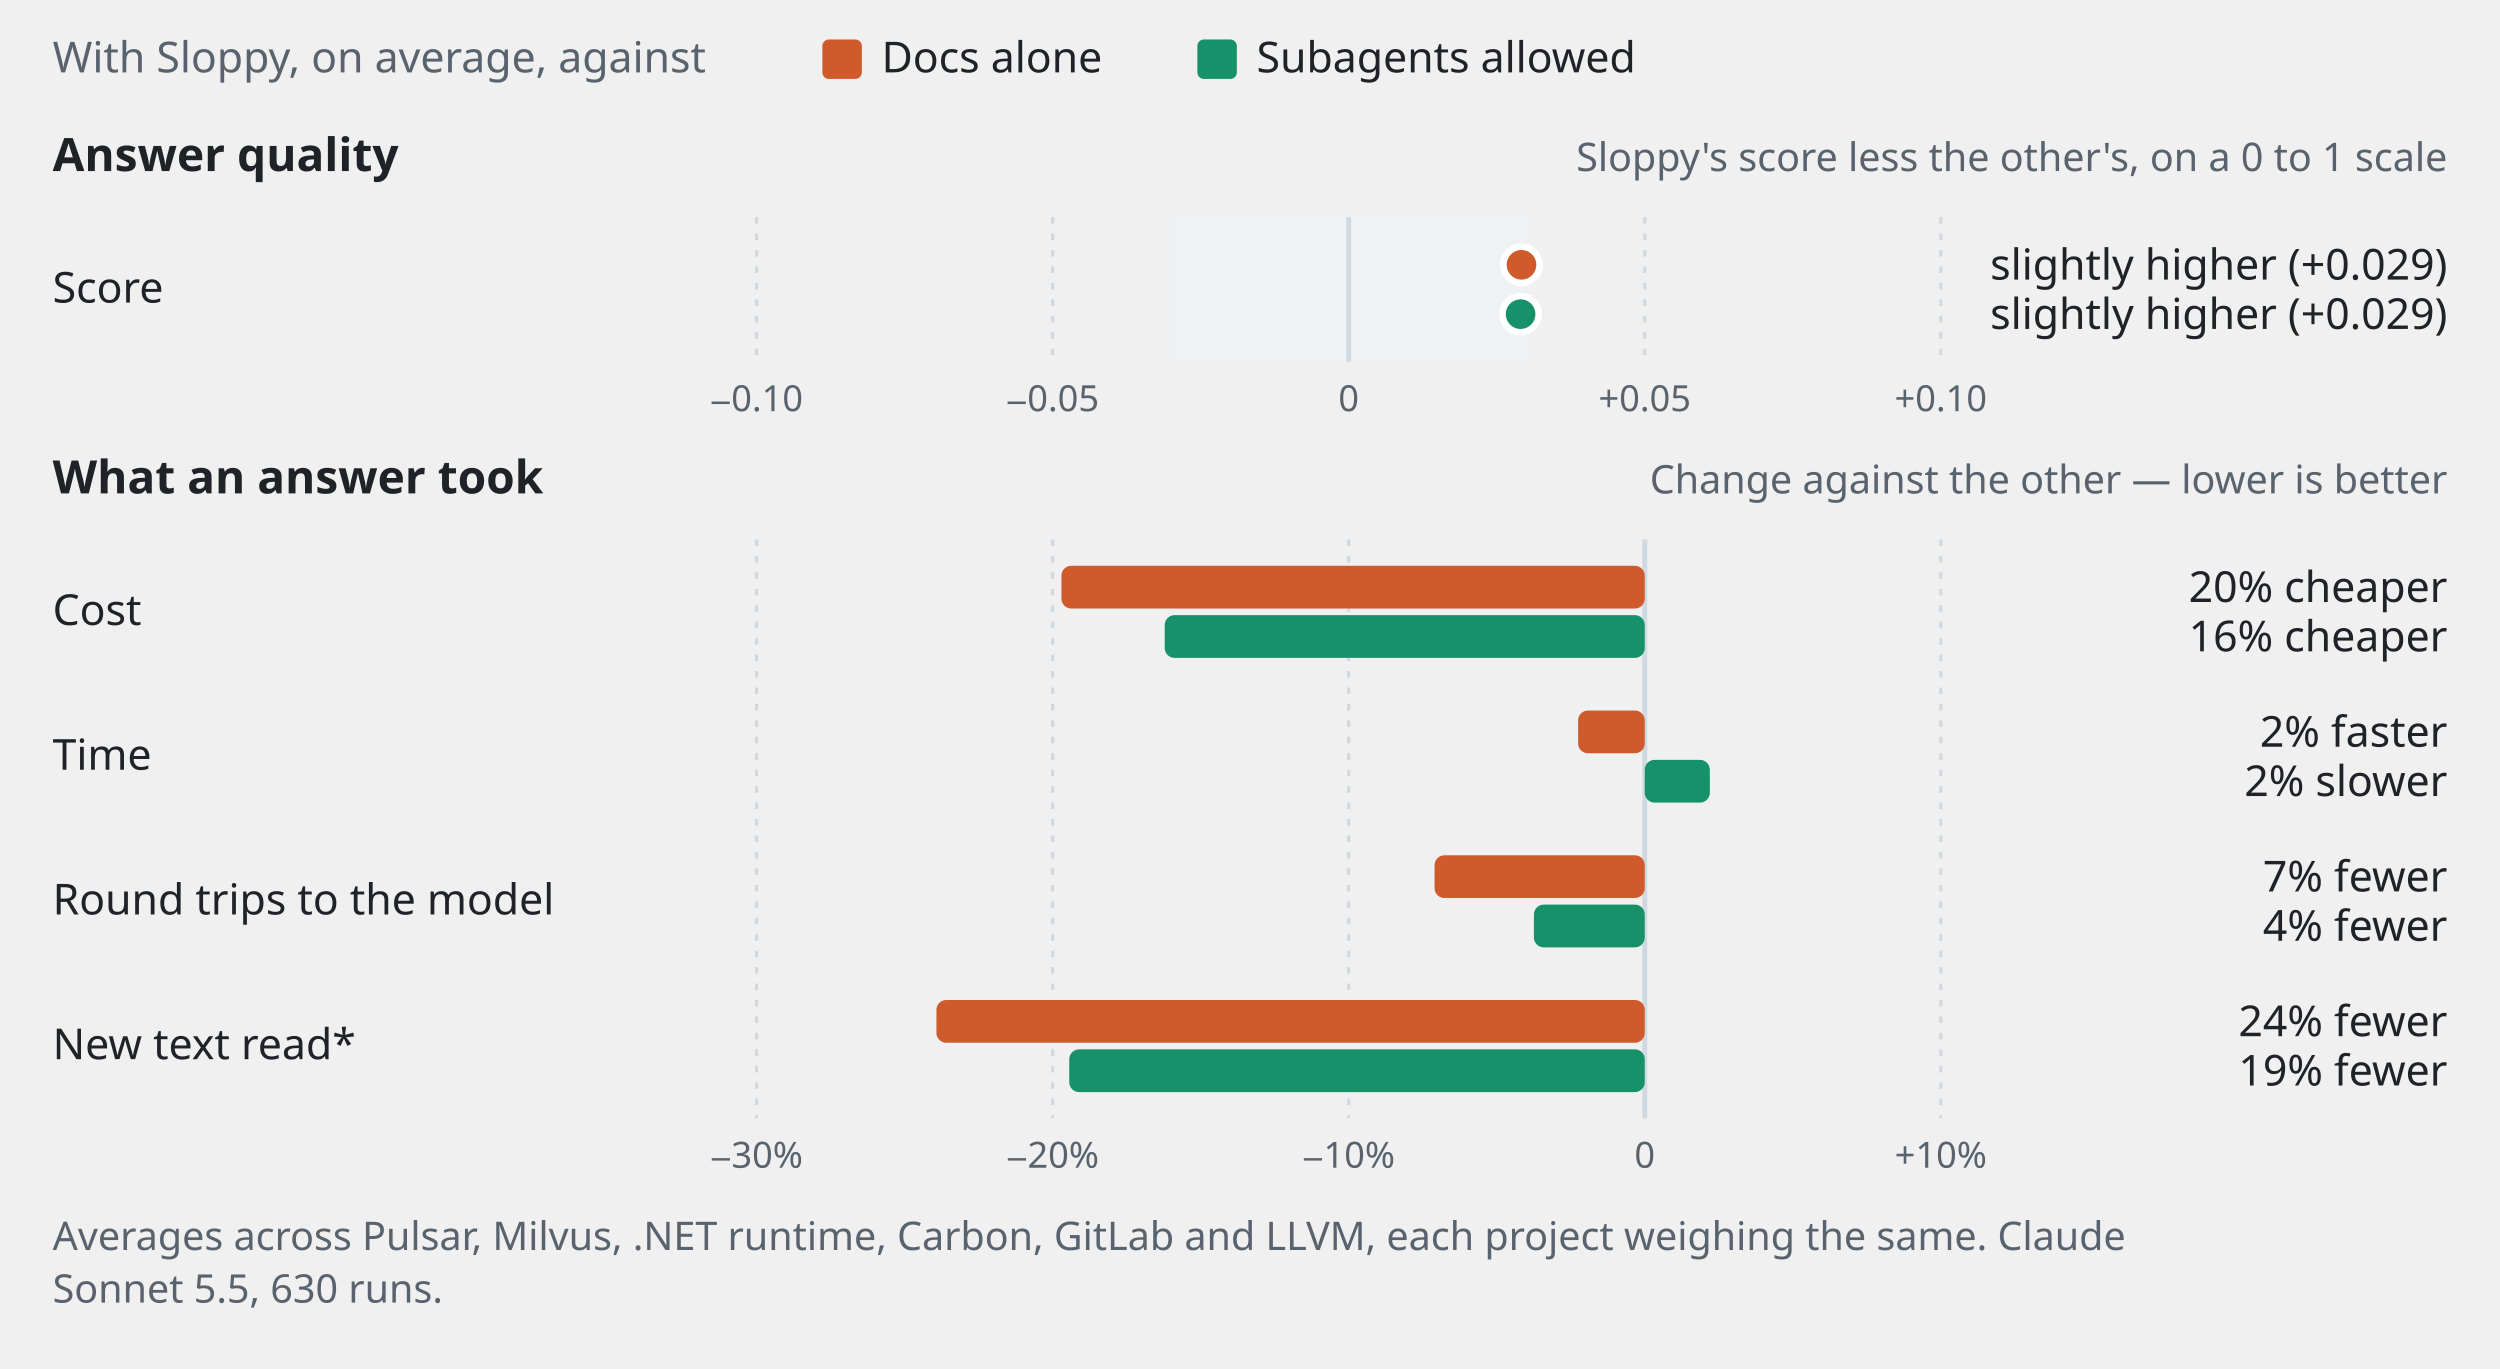
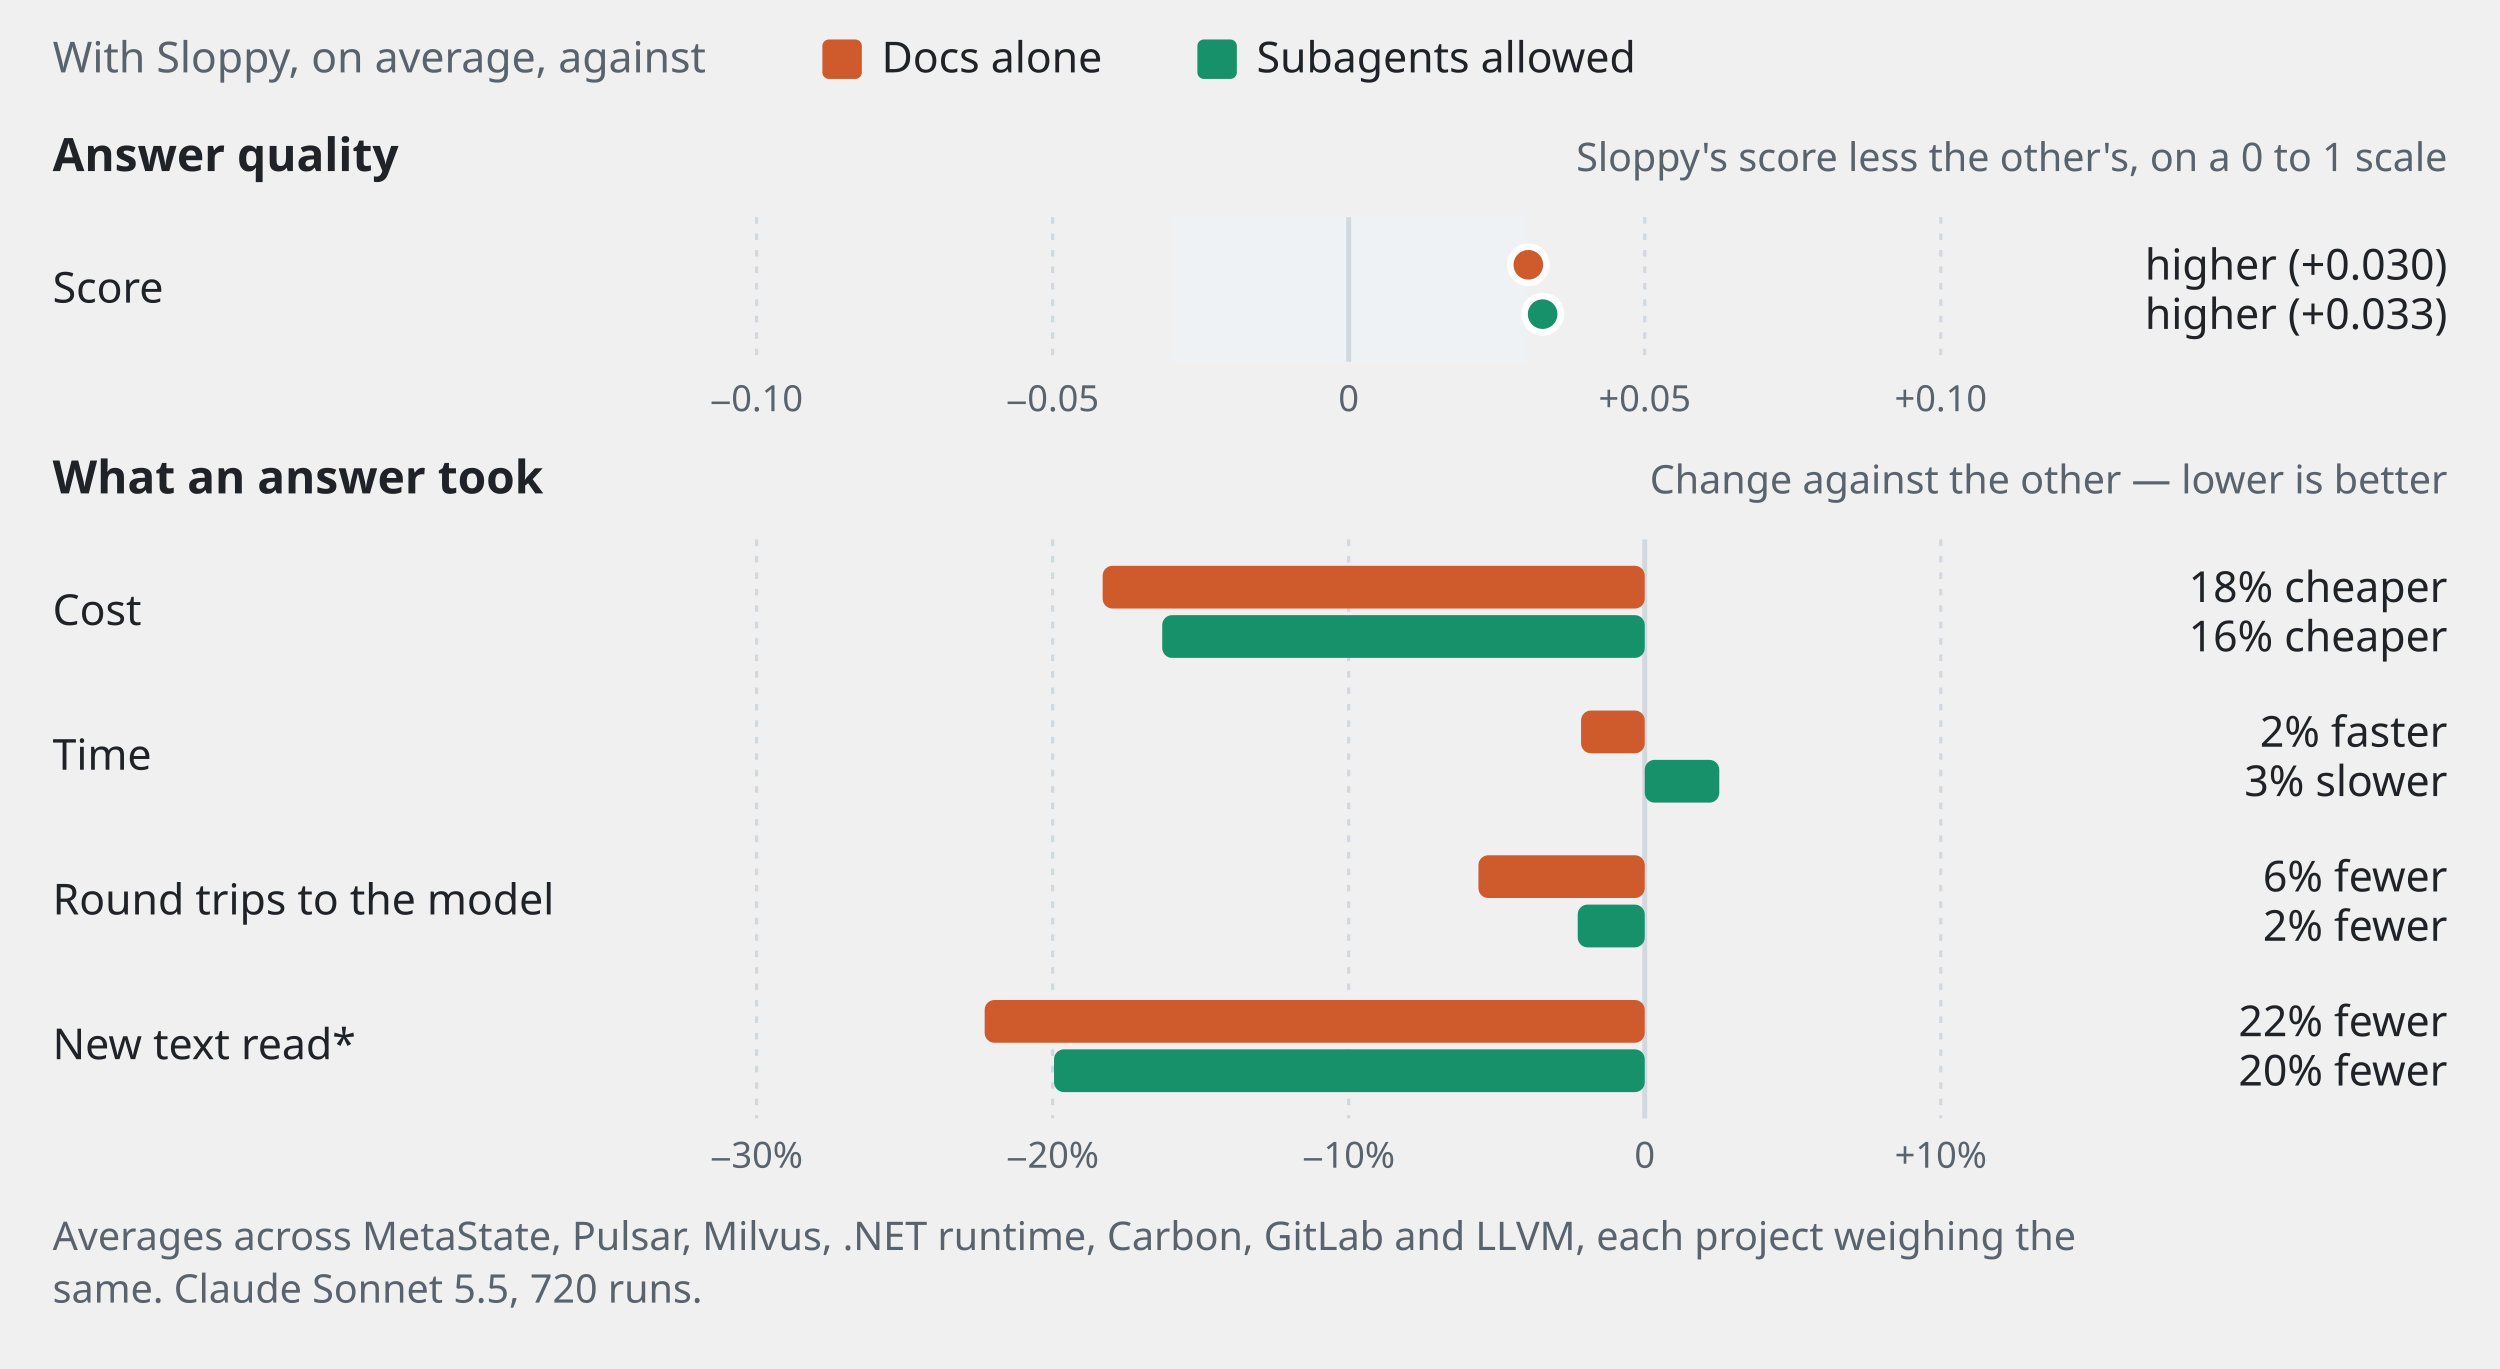
<svg xmlns="http://www.w3.org/2000/svg" width="760" height="416" viewBox="0 0 760 416" font-family="-apple-system, BlinkMacSystemFont, 'Segoe UI', 'Noto Sans', Helvetica, Arial, sans-serif" font-size="13" role="img" aria-label="Sloppy against the docs alone and against subagents, on the large projects">
  <text x="16" y="22" fill="#59636e">With Sloppy, on average, against</text>
  <rect x="250" y="12" width="12" height="12" rx="2" fill="#cf5a2b" />
  <text x="268" y="22" fill="#1f2328">Docs alone</text>
  <rect x="364" y="12" width="12" height="12" rx="2" fill="#16916a" />
  <text x="382" y="22" fill="#1f2328">Subagents allowed</text>
  <text x="16" y="52" fill="#1f2328" font-weight="600" font-size="14">Answer quality</text>
  <text x="744" y="52" fill="#59636e" text-anchor="end" font-size="12">Sloppy's score less the other's, on a 0 to 1 scale</text>
  <rect x="356" y="66" width="108" height="44" fill="#eff2f5" />
  <line x1="230" x2="230" y1="66" y2="110" stroke="#d1d9e0" stroke-width="1" stroke-dasharray="2 3" />
  <text x="230" y="125" fill="#59636e" text-anchor="middle" font-size="11">−0.10</text>
  <line x1="320" x2="320" y1="66" y2="110" stroke="#d1d9e0" stroke-width="1" stroke-dasharray="2 3" />
  <text x="320" y="125" fill="#59636e" text-anchor="middle" font-size="11">−0.05</text>
  <line x1="410" x2="410" y1="66" y2="110" stroke="#d1d9e0" stroke-width="1.5" />
  <text x="410" y="125" fill="#59636e" text-anchor="middle" font-size="11">0</text>
  <line x1="500" x2="500" y1="66" y2="110" stroke="#d1d9e0" stroke-width="1" stroke-dasharray="2 3" />
  <text x="500" y="125" fill="#59636e" text-anchor="middle" font-size="11">+0.05</text>
  <line x1="590" x2="590" y1="66" y2="110" stroke="#d1d9e0" stroke-width="1" stroke-dasharray="2 3" />
  <text x="590" y="125" fill="#59636e" text-anchor="middle" font-size="11">+0.10</text>
  <text x="16" y="92" fill="#1f2328">Score</text>
-   <circle cx="462.53" cy="80.5" r="5.5" fill="#cf5a2b" stroke="#ffffff" stroke-width="2" />
-   <text x="744" y="85" fill="#1f2328" text-anchor="end" font-variant-numeric="tabular-nums">slightly higher (+0.029)</text>
-   <circle cx="462.26" cy="95.5" r="5.5" fill="#16916a" stroke="#ffffff" stroke-width="2" />
-   <text x="744" y="100" fill="#1f2328" text-anchor="end" font-variant-numeric="tabular-nums">slightly higher (+0.029)</text>
+   <circle cx="464.617" cy="80.5" r="5.5" fill="#cf5a2b" stroke="#ffffff" stroke-width="2" />
+   <text x="744" y="85" fill="#1f2328" text-anchor="end" font-variant-numeric="tabular-nums">higher (+0.030)</text>
+   <circle cx="468.963" cy="95.5" r="5.5" fill="#16916a" stroke="#ffffff" stroke-width="2" />
+   <text x="744" y="100" fill="#1f2328" text-anchor="end" font-variant-numeric="tabular-nums">higher (+0.033)</text>
  <text x="16" y="150" fill="#1f2328" font-weight="600" font-size="14">What an answer took</text>
  <text x="744" y="150" fill="#59636e" text-anchor="end" font-size="12">Change against the other — lower is better</text>
  <line x1="230" x2="230" y1="164" y2="340" stroke="#d1d9e0" stroke-width="1" stroke-dasharray="2 3" />
  <text x="230" y="355" fill="#59636e" text-anchor="middle" font-size="11">−30%</text>
  <line x1="320" x2="320" y1="164" y2="340" stroke="#d1d9e0" stroke-width="1" stroke-dasharray="2 3" />
  <text x="320" y="355" fill="#59636e" text-anchor="middle" font-size="11">−20%</text>
  <line x1="410" x2="410" y1="164" y2="340" stroke="#d1d9e0" stroke-width="1" stroke-dasharray="2 3" />
  <text x="410" y="355" fill="#59636e" text-anchor="middle" font-size="11">−10%</text>
  <line x1="500" x2="500" y1="164" y2="340" stroke="#d1d9e0" stroke-width="1.5" />
  <text x="500" y="355" fill="#59636e" text-anchor="middle" font-size="11">0</text>
  <line x1="590" x2="590" y1="164" y2="340" stroke="#d1d9e0" stroke-width="1" stroke-dasharray="2 3" />
  <text x="590" y="355" fill="#59636e" text-anchor="middle" font-size="11">+10%</text>
  <text x="16" y="190" fill="#1f2328">Cost</text>
-   <rect x="322.674" y="172" width="177.326" height="13" rx="3" fill="#cf5a2b" />
-   <text x="744" y="183" fill="#1f2328" text-anchor="end" font-variant-numeric="tabular-nums">20% cheaper</text>
-   <rect x="354.07" y="187" width="145.93" height="13" rx="3" fill="#16916a" />
+   <rect x="335.206" y="172" width="164.794" height="13" rx="3" fill="#cf5a2b" />
+   <text x="744" y="183" fill="#1f2328" text-anchor="end" font-variant-numeric="tabular-nums">18% cheaper</text>
+   <rect x="353.318" y="187" width="146.682" height="13" rx="3" fill="#16916a" />
  <text x="744" y="198" fill="#1f2328" text-anchor="end" font-variant-numeric="tabular-nums">16% cheaper</text>
  <text x="16" y="234" fill="#1f2328">Time</text>
-   <rect x="479.75" y="216" width="20.25" height="13" rx="3" fill="#cf5a2b" />
+   <rect x="480.647" y="216" width="19.353" height="13" rx="3" fill="#cf5a2b" />
  <text x="744" y="227" fill="#1f2328" text-anchor="end" font-variant-numeric="tabular-nums">2% faster</text>
-   <rect x="500" y="231" width="19.789" height="13" rx="3" fill="#16916a" />
-   <text x="744" y="242" fill="#1f2328" text-anchor="end" font-variant-numeric="tabular-nums">2% slower</text>
+   <rect x="500" y="231" width="22.661" height="13" rx="3" fill="#16916a" />
+   <text x="744" y="242" fill="#1f2328" text-anchor="end" font-variant-numeric="tabular-nums">3% slower</text>
  <text x="16" y="278" fill="#1f2328">Round trips to the model</text>
-   <rect x="436.108" y="260" width="63.892" height="13" rx="3" fill="#cf5a2b" />
-   <text x="744" y="271" fill="#1f2328" text-anchor="end" font-variant-numeric="tabular-nums">7% fewer</text>
-   <rect x="466.304" y="275" width="33.696" height="13" rx="3" fill="#16916a" />
-   <text x="744" y="286" fill="#1f2328" text-anchor="end" font-variant-numeric="tabular-nums">4% fewer</text>
+   <rect x="449.445" y="260" width="50.555" height="13" rx="3" fill="#cf5a2b" />
+   <text x="744" y="271" fill="#1f2328" text-anchor="end" font-variant-numeric="tabular-nums">6% fewer</text>
+   <rect x="479.628" y="275" width="20.372" height="13" rx="3" fill="#16916a" />
+   <text x="744" y="286" fill="#1f2328" text-anchor="end" font-variant-numeric="tabular-nums">2% fewer</text>
  <text x="16" y="322" fill="#1f2328">New text read*</text>
-   <rect x="284.673" y="304" width="215.327" height="13" rx="3" fill="#cf5a2b" />
-   <text x="744" y="315" fill="#1f2328" text-anchor="end" font-variant-numeric="tabular-nums">24% fewer</text>
-   <rect x="325.055" y="319" width="174.945" height="13" rx="3" fill="#16916a" />
-   <text x="744" y="330" fill="#1f2328" text-anchor="end" font-variant-numeric="tabular-nums">19% fewer</text>
-   <text x="16" y="380" fill="#59636e" font-size="12">Averages across Pulsar, Milvus, .NET runtime, Carbon, GitLab and LLVM, each project weighing the same. Claude</text>
-   <text x="16" y="396" fill="#59636e" font-size="12">Sonnet 5.5, 630 runs.</text>
+   <rect x="299.337" y="304" width="200.663" height="13" rx="3" fill="#cf5a2b" />
+   <text x="744" y="315" fill="#1f2328" text-anchor="end" font-variant-numeric="tabular-nums">22% fewer</text>
+   <rect x="320.423" y="319" width="179.577" height="13" rx="3" fill="#16916a" />
+   <text x="744" y="330" fill="#1f2328" text-anchor="end" font-variant-numeric="tabular-nums">20% fewer</text>
+   <text x="16" y="380" fill="#59636e" font-size="12">Averages across MetaState, Pulsar, Milvus, .NET runtime, Carbon, GitLab and LLVM, each project weighing the</text>
+   <text x="16" y="396" fill="#59636e" font-size="12">same. Claude Sonnet 5.5, 720 runs.</text>
</svg>
